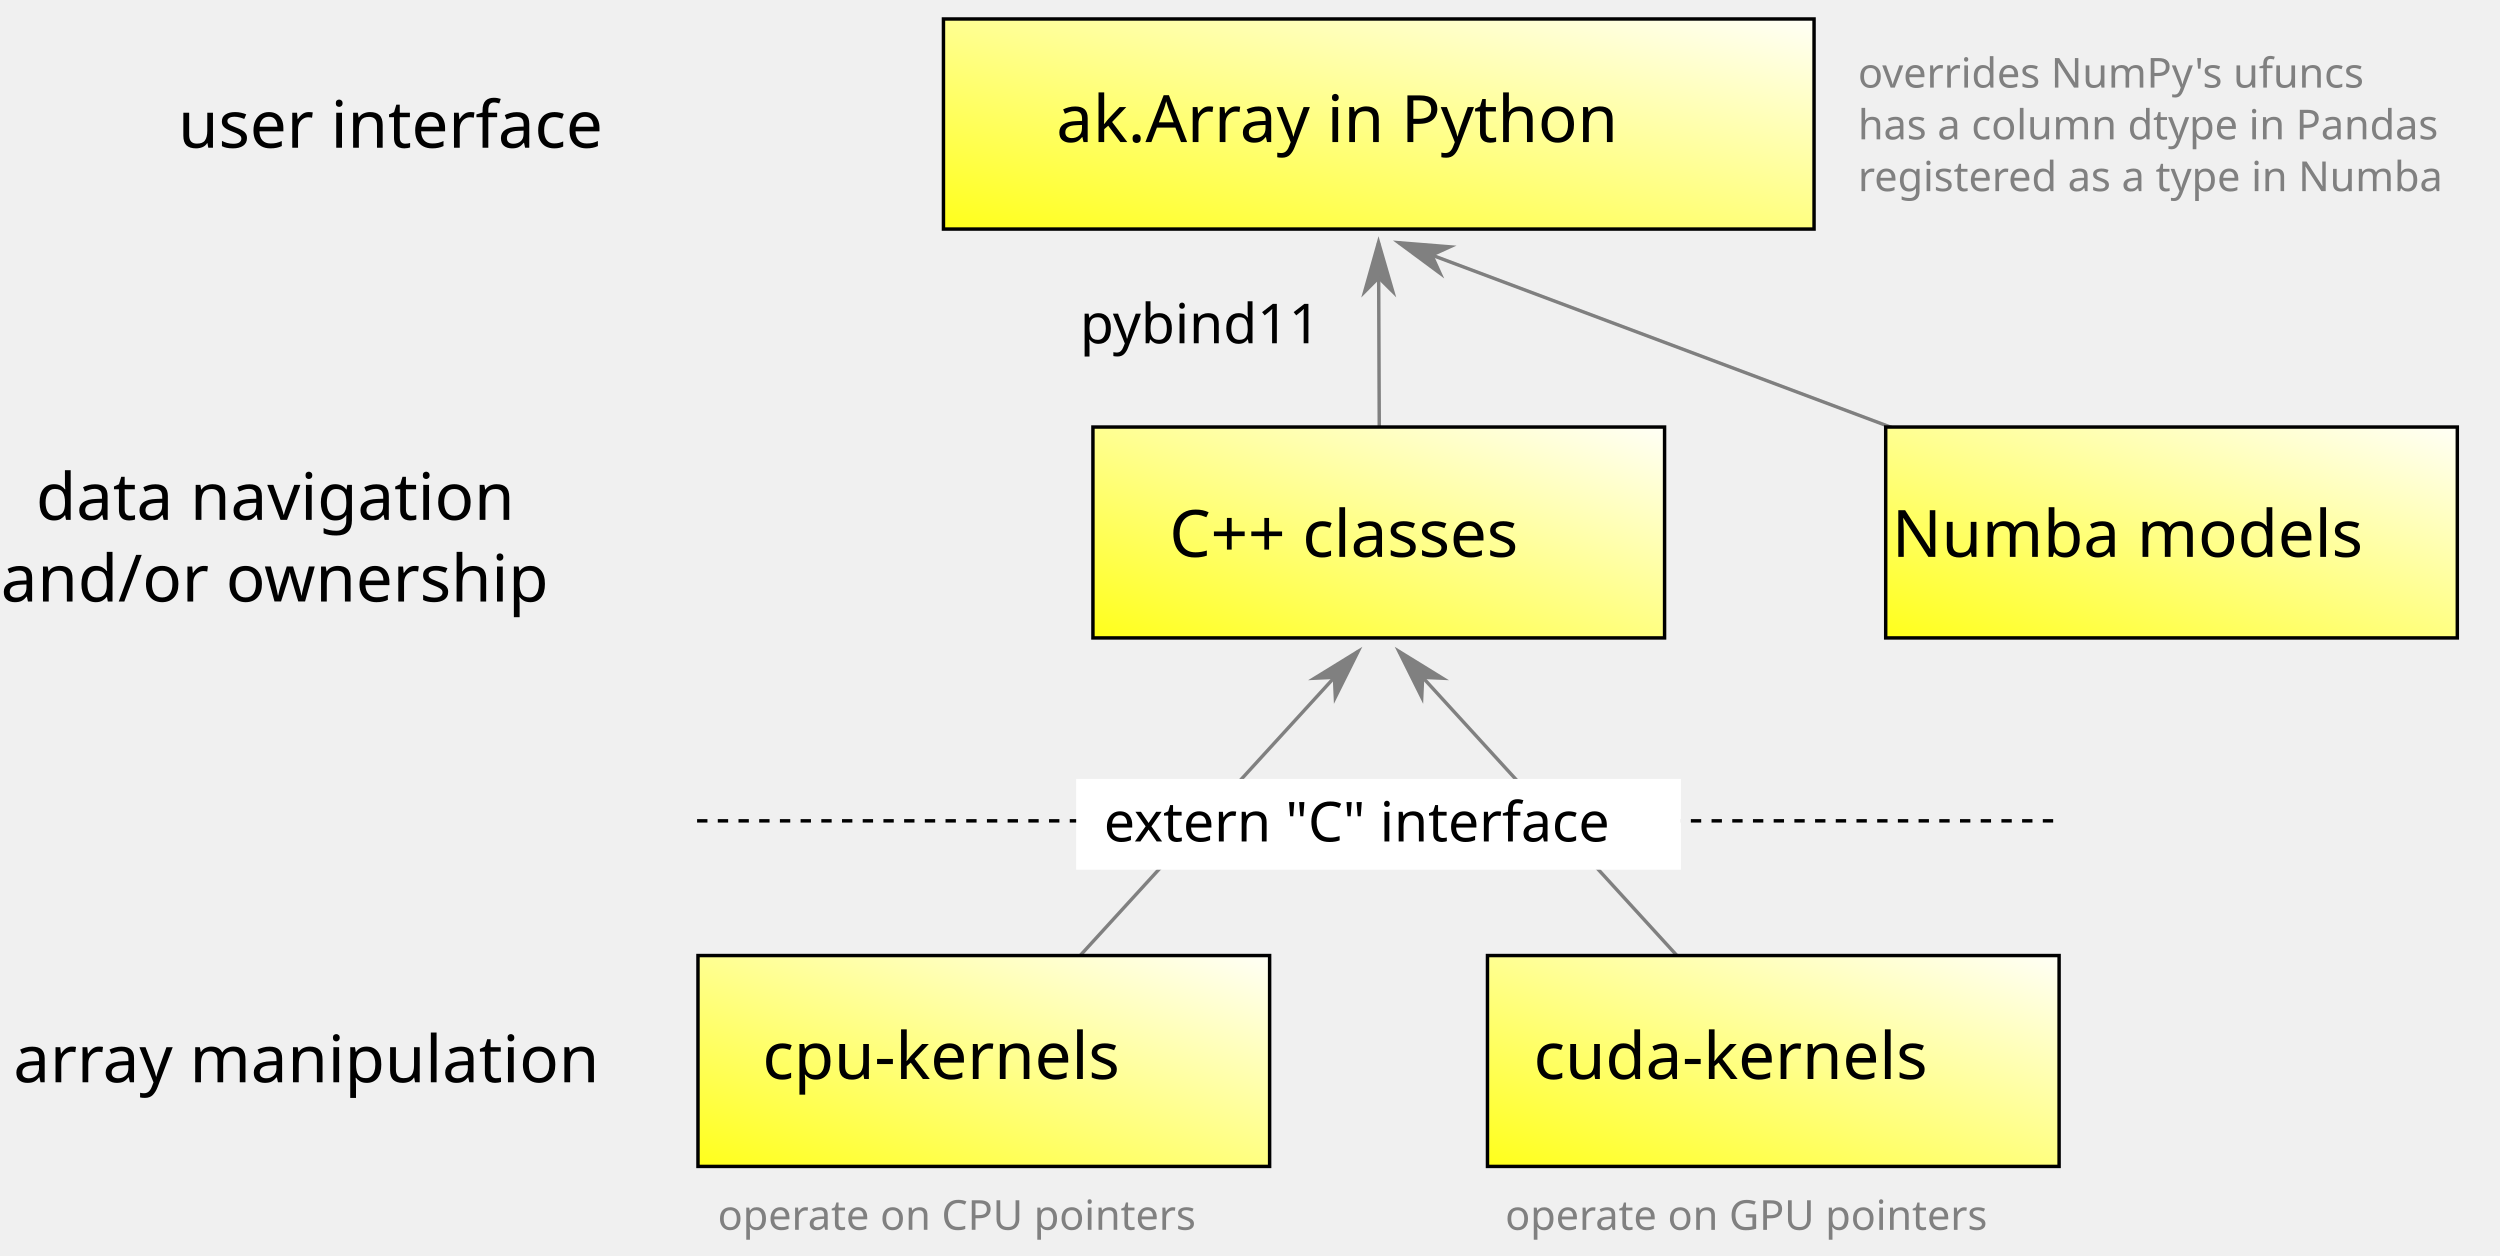
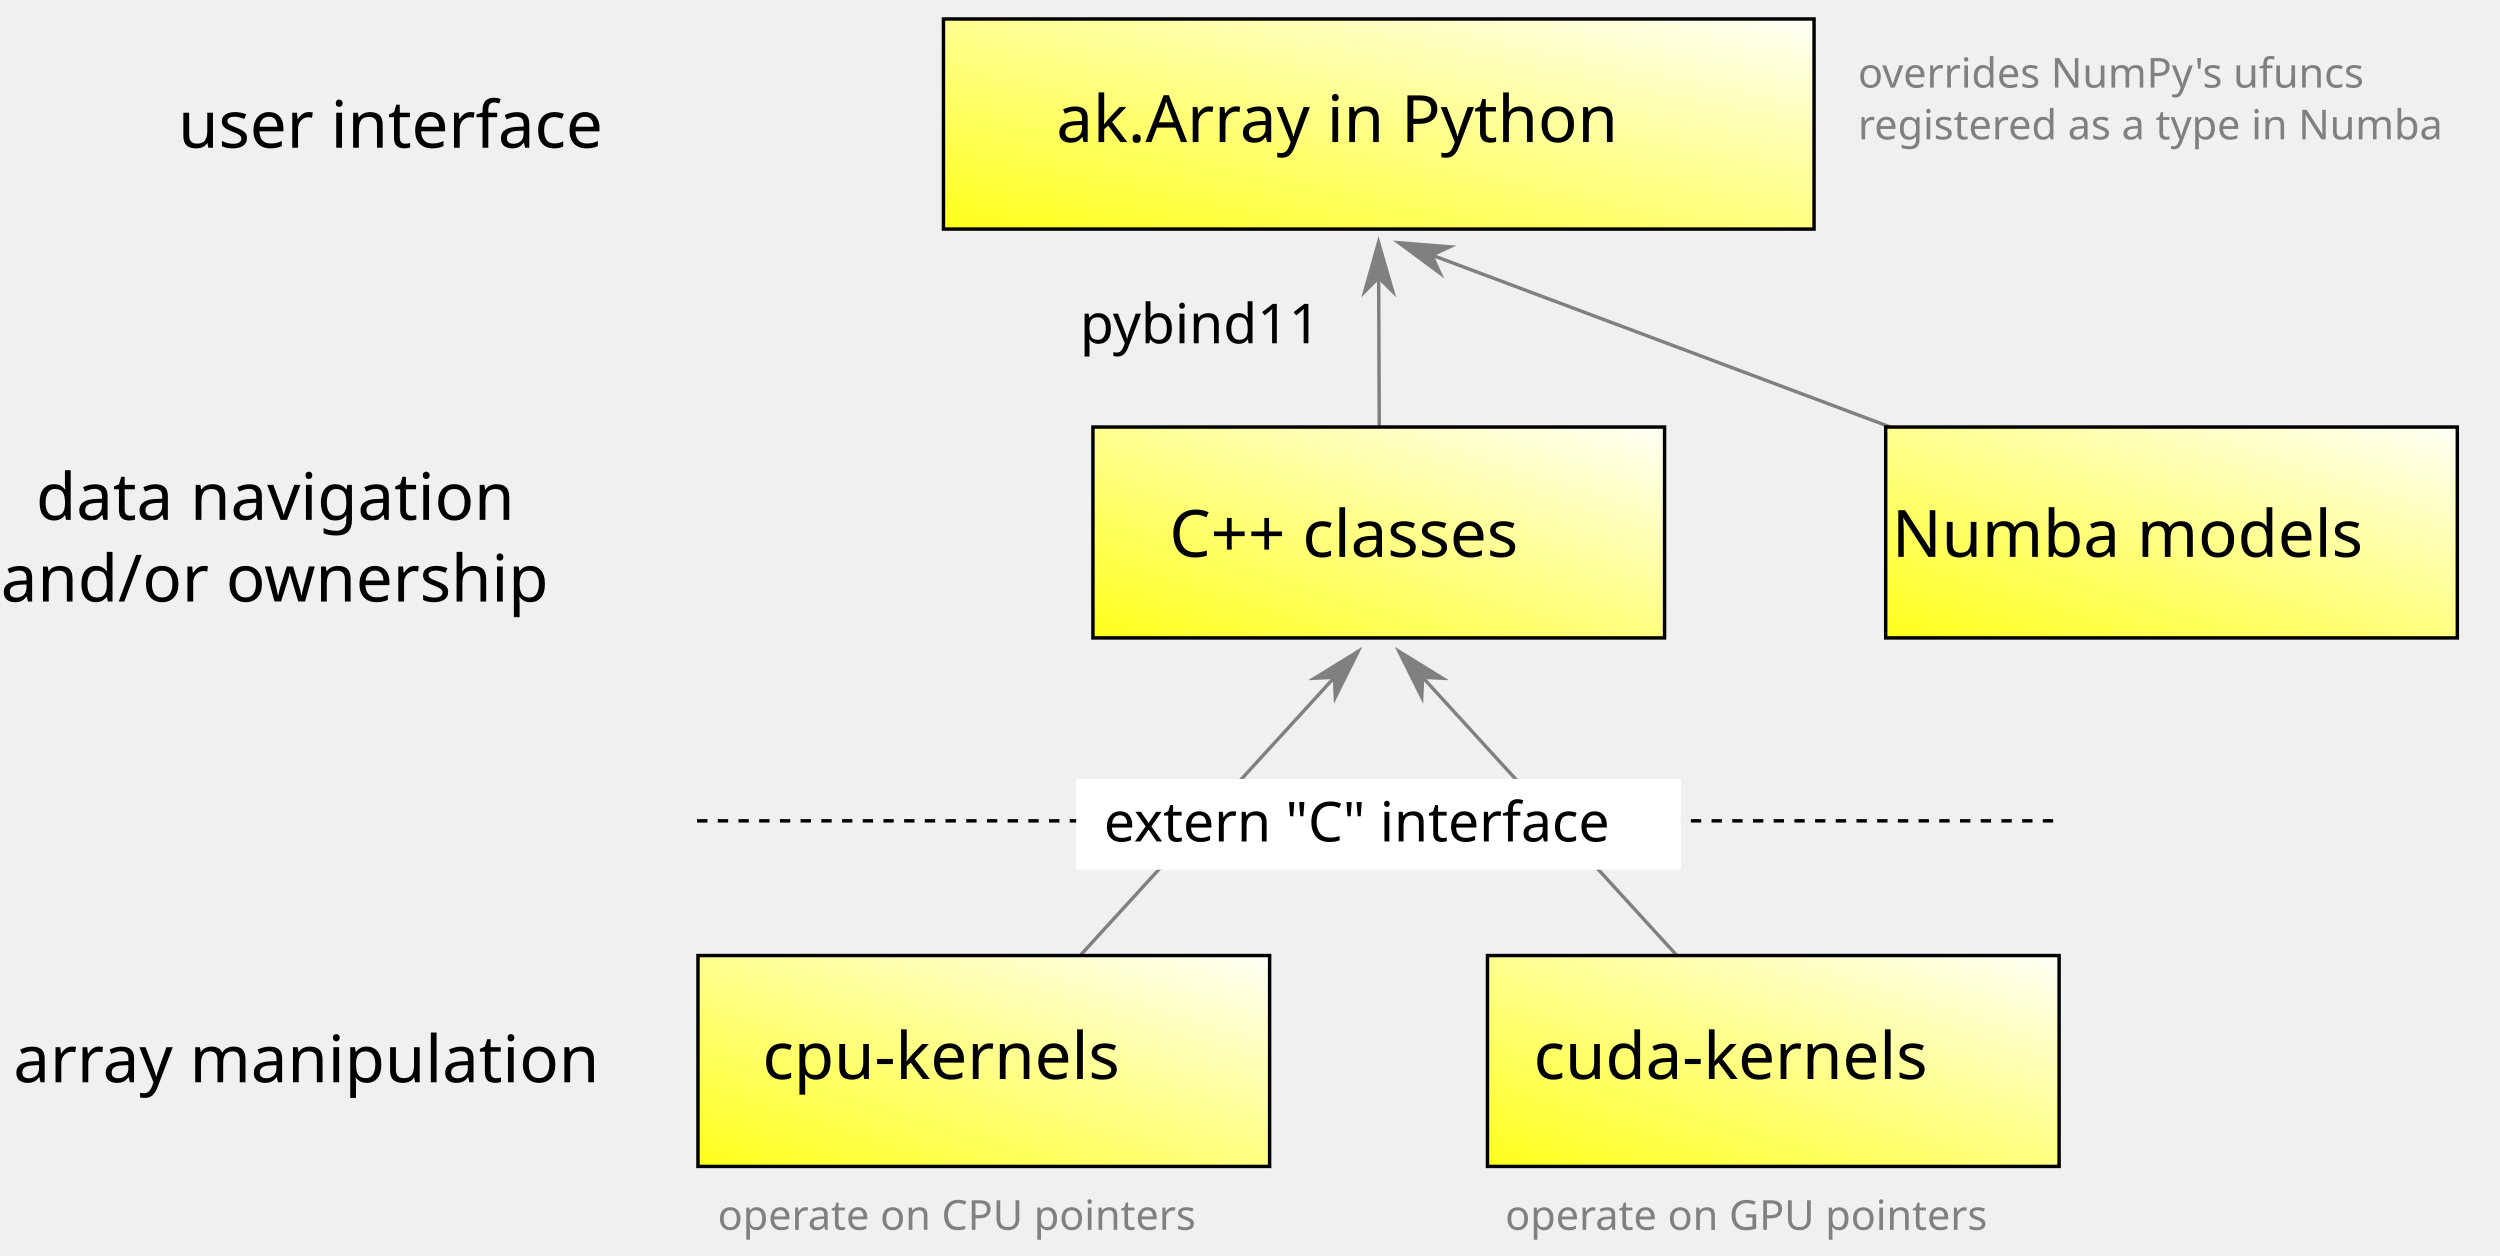
<svg xmlns="http://www.w3.org/2000/svg" xmlns:xlink="http://www.w3.org/1999/xlink" version="1.1" id="svg2" xml:space="preserve" width="100%" viewBox="0 0 724.518 363.913">
  <defs id="defs6">
    <marker style="overflow:visible" id="marker1604" refX="0" refY="0" orient="auto">
      <path transform="matrix(-0.8,0,0,-0.8,-10,0)" style="fill:#808080;fill-opacity:1;fill-rule:evenodd;stroke:#808080;stroke-width:1pt;stroke-opacity:1" d="M 0,0 5,-5 -12.5,0 5,5 Z" id="path1602" />
    </marker>
    <marker style="overflow:visible" id="marker1576" refX="0" refY="0" orient="auto">
      <path transform="matrix(-0.8,0,0,-0.8,-10,0)" style="fill:#808080;fill-opacity:1;fill-rule:evenodd;stroke:#808080;stroke-width:1pt;stroke-opacity:1" d="M 0,0 5,-5 -12.5,0 5,5 Z" id="path1574" />
    </marker>
    <marker style="overflow:visible" id="marker1554" refX="0" refY="0" orient="auto">
      <path transform="matrix(-0.8,0,0,-0.8,-10,0)" style="fill:#808080;fill-opacity:1;fill-rule:evenodd;stroke:#808080;stroke-width:1pt;stroke-opacity:1" d="M 0,0 5,-5 -12.5,0 5,5 Z" id="path1552" />
    </marker>
    <marker orient="auto" refY="0" refX="0" id="Arrow1Lend" style="overflow:visible">
      <path id="path1273" d="M 0,0 5,-5 -12.5,0 5,5 Z" style="fill:#808080;fill-opacity:1;fill-rule:evenodd;stroke:#808080;stroke-width:1pt;stroke-opacity:1" transform="matrix(-0.8,0,0,-0.8,-10,0)" />
    </marker>
    <linearGradient x1="100.761" y1="202.253" x2="110.783" y2="170.448" gradientUnits="userSpaceOnUse" gradientTransform="matrix(2.834646,0,0,-2.834646,-231.6299,706.168)" spreadMethod="pad" id="linearGradient68">
      <stop style="stop-opacity:1;stop-color:#ffff00" offset="0" id="stop64" />
      <stop style="stop-opacity:1;stop-color:#ffffff" offset="1" id="stop66" />
    </linearGradient>
    <linearGradient x1="100.761" y1="202.253" x2="110.783" y2="170.448" gradientUnits="userSpaceOnUse" gradientTransform="matrix(2.834646,0,0,-2.834646,-59.31919,706.168)" spreadMethod="pad" id="linearGradient84">
      <stop style="stop-opacity:1;stop-color:#ffff00" offset="0" id="stop80" />
      <stop style="stop-opacity:1;stop-color:#ffffff" offset="1" id="stop82" />
    </linearGradient>
    <linearGradient x1="100.761" y1="202.253" x2="110.783" y2="170.448" gradientUnits="userSpaceOnUse" gradientTransform="matrix(2.834646,0,0,2.834646,-229.0248,-400.328)" spreadMethod="pad" id="linearGradient100">
      <stop style="stop-opacity:1;stop-color:#ffff00" offset="0" id="stop96" />
      <stop style="stop-opacity:1;stop-color:#ffffff" offset="1" id="stop98" />
    </linearGradient>
    <linearGradient x1="100.761" y1="202.253" x2="110.783" y2="170.448" gradientUnits="userSpaceOnUse" gradientTransform="matrix(4.317141,0,0,2.823896,-306.3829,-487.9116)" spreadMethod="pad" id="linearGradient116">
      <stop style="stop-opacity:1;stop-color:#ffff00" offset="0" id="stop112" />
      <stop style="stop-opacity:1;stop-color:#ffffff" offset="1" id="stop114" />
    </linearGradient>
    <linearGradient x1="100.761" y1="202.253" x2="110.783" y2="170.448" gradientUnits="userSpaceOnUse" gradientTransform="matrix(2.834646,0,0,-2.834646,-317.4753,591.2941)" spreadMethod="pad" id="linearGradient156">
      <stop style="stop-opacity:1;stop-color:#ffff00" offset="0" id="stop152" />
      <stop style="stop-opacity:1;stop-color:#ffffff" offset="1" id="stop154" />
    </linearGradient>
    <linearGradient x1="100.761" y1="202.253" x2="110.783" y2="170.448" gradientUnits="userSpaceOnUse" gradientTransform="matrix(2.834646,0,0,-2.834646,-145.8757,591.2941)" spreadMethod="pad" id="linearGradient172">
      <stop style="stop-opacity:1;stop-color:#ffff00" offset="0" id="stop168" />
      <stop style="stop-opacity:1;stop-color:#ffffff" offset="1" id="stop170" />
    </linearGradient>
    <linearGradient xlink:href="#linearGradient116" id="linearGradient1156" gradientUnits="userSpaceOnUse" gradientTransform="matrix(4.317141,0,0,-2.823896,-392.8924,792.9467)" x1="100.761" y1="202.253" x2="110.783" y2="170.448" spreadMethod="pad" />
  </defs>
  <g id="g10" transform="matrix(1.333333,0,0,-1.333333,297.2803,392.8175)">
-     <text xml:space="preserve" style="font-style:normal;font-variant:normal;font-weight:normal;font-stretch:normal;font-size:9px;line-height:normal;font-family:sans-serif;-inkscape-font-specification:sans-serif;font-variant-ligatures:normal;font-variant-position:normal;font-variant-caps:normal;font-variant-numeric:normal;font-variant-alternates:normal;font-feature-settings:normal;text-indent:0;text-align:start;text-decoration:none;text-decoration-line:none;text-decoration-style:solid;text-decoration-color:#000000;letter-spacing:normal;word-spacing:normal;text-transform:none;writing-mode:lr-tb;direction:ltr;text-orientation:mixed;dominant-baseline:auto;baseline-shift:baseline;text-anchor:start;white-space:normal;shape-padding:0;opacity:1;vector-effect:none;fill:#808080;fill-opacity:1;stroke:none;stroke-width:1;stroke-linecap:butt;stroke-linejoin:miter;stroke-miterlimit:4;stroke-dasharray:none;stroke-dashoffset:0;stroke-opacity:1;" x="180.883" y="-275.576" id="text955" transform="scale(1,-1)">
-       <tspan id="tspan953" x="180.883" y="-275.576" style="font-style:normal;font-variant:normal;font-weight:normal;font-stretch:normal;font-size:9px;line-height:normal;font-family:sans-serif;-inkscape-font-specification:sans-serif;font-variant-ligatures:normal;font-variant-position:normal;font-variant-caps:normal;font-variant-numeric:normal;font-variant-alternates:normal;font-feature-settings:normal;text-indent:0;text-align:start;text-decoration:none;text-decoration-line:none;text-decoration-style:solid;text-decoration-color:#000000;letter-spacing:normal;word-spacing:normal;text-transform:none;writing-mode:lr-tb;direction:ltr;text-orientation:mixed;dominant-baseline:auto;baseline-shift:baseline;text-anchor:start;white-space:normal;shape-padding:0;vector-effect:none;fill:#808080;fill-opacity:1;stroke:none;stroke-width:1;stroke-linecap:butt;stroke-linejoin:miter;stroke-miterlimit:4;stroke-dasharray:none;stroke-dashoffset:0;stroke-opacity:1;">overrides NumPy's ufuncs</tspan>
-       <tspan x="180.883" y="-264.326" style="font-style:normal;font-variant:normal;font-weight:normal;font-stretch:normal;font-size:9px;line-height:normal;font-family:sans-serif;-inkscape-font-specification:sans-serif;font-variant-ligatures:normal;font-variant-position:normal;font-variant-caps:normal;font-variant-numeric:normal;font-variant-alternates:normal;font-feature-settings:normal;text-indent:0;text-align:start;text-decoration:none;text-decoration-line:none;text-decoration-style:solid;text-decoration-color:#000000;letter-spacing:normal;word-spacing:normal;text-transform:none;writing-mode:lr-tb;direction:ltr;text-orientation:mixed;dominant-baseline:auto;baseline-shift:baseline;text-anchor:start;white-space:normal;shape-padding:0;vector-effect:none;fill:#808080;fill-opacity:1;stroke:none;stroke-width:1;stroke-linecap:butt;stroke-linejoin:miter;stroke-miterlimit:4;stroke-dasharray:none;stroke-dashoffset:0;stroke-opacity:1;" id="tspan963">has a column dtype in Pandas</tspan>
-       <tspan x="180.883" y="-253.076" style="font-style:normal;font-variant:normal;font-weight:normal;font-stretch:normal;font-size:9px;line-height:normal;font-family:sans-serif;-inkscape-font-specification:sans-serif;font-variant-ligatures:normal;font-variant-position:normal;font-variant-caps:normal;font-variant-numeric:normal;font-variant-alternates:normal;font-feature-settings:normal;text-indent:0;text-align:start;text-decoration:none;text-decoration-line:none;text-decoration-style:solid;text-decoration-color:#000000;letter-spacing:normal;word-spacing:normal;text-transform:none;writing-mode:lr-tb;direction:ltr;text-orientation:mixed;dominant-baseline:auto;baseline-shift:baseline;text-anchor:start;white-space:normal;shape-padding:0;vector-effect:none;fill:#808080;fill-opacity:1;stroke:none;stroke-width:1;stroke-linecap:butt;stroke-linejoin:miter;stroke-miterlimit:4;stroke-dasharray:none;stroke-dashoffset:0;stroke-opacity:1;" id="tspan959">registered as a type in Numba</tspan>
+     <text xml:space="preserve" style="font-style:normal;font-variant:normal;font-weight:normal;font-stretch:normal;font-size:9px;line-height:normal;font-family:sans-serif;-inkscape-font-specification:sans-serif;font-variant-ligatures:normal;font-variant-position:normal;font-variant-caps:normal;font-variant-numeric:normal;font-variant-alternates:normal;font-feature-settings:normal;text-indent:0;text-align:start;text-decoration:none;text-decoration-line:none;text-decoration-style:solid;text-decoration-color:#000000;letter-spacing:normal;word-spacing:normal;text-transform:none;writing-mode:lr-tb;direction:ltr;text-orientation:mixed;dominant-baseline:auto;baseline-shift:baseline;text-anchor:start;white-space:normal;shape-padding:0;opacity:1;vector-effect:none;fill:#808080;fill-opacity:1;stroke:none;stroke-width:1;stroke-linecap:butt;stroke-linejoin:miter;stroke-miterlimit:4;stroke-dasharray:none;stroke-dashoffset:0;stroke-opacity:1" x="180.883" y="-275.576" id="text955" transform="scale(1,-1)">
+       <tspan x="180.883" y="-275.576" style="font-style:normal;font-variant:normal;font-weight:normal;font-stretch:normal;font-size:9px;line-height:normal;font-family:sans-serif;-inkscape-font-specification:sans-serif;font-variant-ligatures:normal;font-variant-position:normal;font-variant-caps:normal;font-variant-numeric:normal;font-variant-alternates:normal;font-feature-settings:normal;text-indent:0;text-align:start;text-decoration:none;text-decoration-line:none;text-decoration-style:solid;text-decoration-color:#000000;letter-spacing:normal;word-spacing:normal;text-transform:none;writing-mode:lr-tb;direction:ltr;text-orientation:mixed;dominant-baseline:auto;baseline-shift:baseline;text-anchor:start;white-space:normal;shape-padding:0;vector-effect:none;fill:#808080;fill-opacity:1;stroke:none;stroke-width:1;stroke-linecap:butt;stroke-linejoin:miter;stroke-miterlimit:4;stroke-dasharray:none;stroke-dashoffset:0;stroke-opacity:1" id="tspan963">overrides NumPy's ufuncs</tspan>
+       <tspan x="180.883" y="-264.326" style="font-style:normal;font-variant:normal;font-weight:normal;font-stretch:normal;font-size:9px;line-height:normal;font-family:sans-serif;-inkscape-font-specification:sans-serif;font-variant-ligatures:normal;font-variant-position:normal;font-variant-caps:normal;font-variant-numeric:normal;font-variant-alternates:normal;font-feature-settings:normal;text-indent:0;text-align:start;text-decoration:none;text-decoration-line:none;text-decoration-style:solid;text-decoration-color:#000000;letter-spacing:normal;word-spacing:normal;text-transform:none;writing-mode:lr-tb;direction:ltr;text-orientation:mixed;dominant-baseline:auto;baseline-shift:baseline;text-anchor:start;white-space:normal;shape-padding:0;vector-effect:none;fill:#808080;fill-opacity:1;stroke:none;stroke-width:1;stroke-linecap:butt;stroke-linejoin:miter;stroke-miterlimit:4;stroke-dasharray:none;stroke-dashoffset:0;stroke-opacity:1" id="tspan959">registered as a type in Numba</tspan>
    </text>
    <path d="m 245.465,185.478 -4.062,1.215 7.629,-7.817 -2.352,10.665 z" style="fill:#808080;fill-opacity:1;fill-rule:evenodd;stroke:#808080;stroke-width:0.8;stroke-linecap:butt;stroke-linejoin:miter;stroke-miterlimit:4;stroke-dasharray:none;stroke-opacity:1" id="path20" />
    <path d="m 76.968,180.138 -3.031,2.969 3.114,-10.469 2.886,10.536 z" style="fill:#808080;fill-opacity:1;fill-rule:evenodd;stroke:#808080;stroke-width:0.8;stroke-linecap:butt;stroke-linejoin:miter;stroke-miterlimit:4;stroke-dasharray:none;stroke-opacity:1" id="path48" />
    <path d="M -17.896,290.488 H 171.334 v -45.664 H -17.896 Z" style="fill:url(#linearGradient1156);fill-opacity:1;fill-rule:evenodd;stroke:#000000;stroke-width:0.75;stroke-linecap:butt;stroke-linejoin:miter;stroke-miterlimit:4;stroke-dasharray:none;stroke-opacity:1" id="path1144" />
    <text transform="scale(1,-1)" id="text1152" y="-263.737" x="76.902" style="font-style:normal;font-variant:normal;font-weight:normal;font-stretch:normal;font-size:14.207px;line-height:normal;font-family:sans-serif;-inkscape-font-specification:sans-serif;font-variant-ligatures:normal;font-variant-position:normal;font-variant-caps:normal;font-variant-numeric:normal;font-variant-alternates:normal;font-feature-settings:normal;text-indent:0;text-align:center;text-decoration:none;text-decoration-line:none;text-decoration-style:solid;text-decoration-color:#000000;letter-spacing:normal;word-spacing:normal;text-transform:none;writing-mode:lr-tb;direction:ltr;text-orientation:mixed;dominant-baseline:auto;baseline-shift:baseline;text-anchor:middle;white-space:normal;shape-padding:0;opacity:1;vector-effect:none;fill:#000000;fill-opacity:1;stroke:none;stroke-width:1.184;stroke-linecap:butt;stroke-linejoin:miter;stroke-miterlimit:4;stroke-dasharray:none;stroke-dashoffset:0;stroke-opacity:1" xml:space="preserve">
      <tspan style="font-style:normal;font-variant:normal;font-weight:normal;font-stretch:normal;font-size:14.207px;line-height:normal;font-family:sans-serif;-inkscape-font-specification:sans-serif;font-variant-ligatures:normal;font-variant-position:normal;font-variant-caps:normal;font-variant-numeric:normal;font-variant-alternates:normal;font-feature-settings:normal;text-indent:0;text-align:center;text-decoration:none;text-decoration-line:none;text-decoration-style:solid;text-decoration-color:#000000;letter-spacing:normal;word-spacing:normal;text-transform:none;writing-mode:lr-tb;direction:ltr;text-orientation:mixed;dominant-baseline:auto;baseline-shift:baseline;text-anchor:middle;white-space:normal;shape-padding:0;vector-effect:none;fill:#000000;fill-opacity:1;stroke:none;stroke-width:1.184;stroke-linecap:butt;stroke-linejoin:miter;stroke-miterlimit:4;stroke-dasharray:none;stroke-dashoffset:0;stroke-opacity:1" y="-263.737" x="76.902" id="tspan1150">ak.Array in Python</tspan>
    </text>
    <path style="opacity:1;vector-effect:none;fill:none;fill-opacity:1;stroke:#808080;stroke-width:0.75;stroke-linecap:butt;stroke-linejoin:miter;stroke-miterlimit:4;stroke-dasharray:none;stroke-dashoffset:0;stroke-opacity:1;marker-end:url(#marker1576)" d="M -9.127,64.003 72.172,152.958" id="path1206" />
    <path style="opacity:1;vector-effect:none;fill:none;fill-opacity:1;stroke:#808080;stroke-width:0.75;stroke-linecap:butt;stroke-linejoin:miter;stroke-miterlimit:4;stroke-dasharray:none;stroke-dashoffset:0;stroke-opacity:1;marker-end:url(#marker1554)" d="M 162.472,64.003 81.172,152.958" id="path1214" />
    <path style="opacity:1;vector-effect:none;fill:none;fill-opacity:1;stroke:#808080;stroke-width:0.75;stroke-linecap:butt;stroke-linejoin:miter;stroke-miterlimit:4;stroke-dasharray:none;stroke-dashoffset:0;stroke-opacity:1;marker-end:url(#Arrow1Lend)" d="m 76.923,177.869 -0.251,63.955" id="path1238" />
    <path style="opacity:1;vector-effect:none;fill:none;fill-opacity:1;stroke:#808080;stroke-width:0.75;stroke-linecap:butt;stroke-linejoin:miter;stroke-miterlimit:4;stroke-dasharray:none;stroke-dashoffset:0;stroke-opacity:1;marker-end:url(#marker1604)" d="M 249.029,178.876 81.172,241.824" id="path1246" />
    <path id="path158" style="fill:url(#linearGradient156);fill-opacity:1;fill-rule:evenodd;stroke:#000000;stroke-width:0.75;stroke-linecap:butt;stroke-linejoin:miter;stroke-miterlimit:4;stroke-dasharray:none;stroke-opacity:1" d="m -71.251,86.921 h 124.25 V 41.085 h -124.25 z" />
    <text xml:space="preserve" style="font-style:normal;font-variant:normal;font-weight:normal;font-stretch:normal;font-size:9px;line-height:normal;font-family:sans-serif;-inkscape-font-specification:sans-serif;font-variant-ligatures:normal;font-variant-position:normal;font-variant-caps:normal;font-variant-numeric:normal;font-variant-alternates:normal;font-feature-settings:normal;text-indent:0;text-align:center;text-decoration:none;text-decoration-line:none;text-decoration-style:solid;text-decoration-color:#000000;letter-spacing:normal;word-spacing:normal;text-transform:none;writing-mode:lr-tb;direction:ltr;text-orientation:mixed;dominant-baseline:auto;baseline-shift:baseline;text-anchor:middle;white-space:normal;shape-padding:0;opacity:1;vector-effect:none;fill:#808080;fill-opacity:1;stroke:none;stroke-width:1;stroke-linecap:butt;stroke-linejoin:miter;stroke-miterlimit:4;stroke-dasharray:none;stroke-dashoffset:0;stroke-opacity:1" x="-9.153" y="-27.314" id="text925" transform="scale(1,-1)">
      <tspan id="tspan923" x="-9.153" y="-27.314" style="font-style:normal;font-variant:normal;font-weight:normal;font-stretch:normal;font-size:9px;line-height:normal;font-family:sans-serif;-inkscape-font-specification:sans-serif;font-variant-ligatures:normal;font-variant-position:normal;font-variant-caps:normal;font-variant-numeric:normal;font-variant-alternates:normal;font-feature-settings:normal;text-indent:0;text-align:center;text-decoration:none;text-decoration-line:none;text-decoration-style:solid;text-decoration-color:#000000;letter-spacing:normal;word-spacing:normal;text-transform:none;writing-mode:lr-tb;direction:ltr;text-orientation:mixed;dominant-baseline:auto;baseline-shift:baseline;text-anchor:middle;white-space:normal;shape-padding:0;vector-effect:none;fill:#808080;fill-opacity:1;stroke:none;stroke-width:1;stroke-linecap:butt;stroke-linejoin:miter;stroke-miterlimit:4;stroke-dasharray:none;stroke-dashoffset:0;stroke-opacity:1">operate on CPU pointers</tspan>
    </text>
    <text xml:space="preserve" style="font-style:normal;font-variant:normal;font-weight:normal;font-stretch:normal;font-size:14.207px;line-height:normal;font-family:sans-serif;-inkscape-font-specification:sans-serif;font-variant-ligatures:normal;font-variant-position:normal;font-variant-caps:normal;font-variant-numeric:normal;font-variant-alternates:normal;font-feature-settings:normal;text-indent:0;text-align:center;text-decoration:none;text-decoration-line:none;text-decoration-style:solid;text-decoration-color:#000000;letter-spacing:normal;word-spacing:normal;text-transform:none;writing-mode:lr-tb;direction:ltr;text-orientation:mixed;dominant-baseline:auto;baseline-shift:baseline;text-anchor:middle;white-space:normal;shape-padding:0;opacity:1;vector-effect:none;fill:#000000;fill-opacity:1;stroke:none;stroke-width:1.184;stroke-linecap:butt;stroke-linejoin:miter;stroke-miterlimit:4;stroke-dasharray:none;stroke-dashoffset:0;stroke-opacity:1" x="-9.168" y="-60.084" id="text989" transform="scale(1,-1)">
      <tspan id="tspan987" x="-9.168" y="-60.084" style="font-style:normal;font-variant:normal;font-weight:normal;font-stretch:normal;font-size:14.207px;line-height:normal;font-family:sans-serif;-inkscape-font-specification:sans-serif;font-variant-ligatures:normal;font-variant-position:normal;font-variant-caps:normal;font-variant-numeric:normal;font-variant-alternates:normal;font-feature-settings:normal;text-indent:0;text-align:center;text-decoration:none;text-decoration-line:none;text-decoration-style:solid;text-decoration-color:#000000;letter-spacing:normal;word-spacing:normal;text-transform:none;writing-mode:lr-tb;direction:ltr;text-orientation:mixed;dominant-baseline:auto;baseline-shift:baseline;text-anchor:middle;white-space:normal;shape-padding:0;vector-effect:none;fill:#000000;fill-opacity:1;stroke:none;stroke-width:1.184;stroke-linecap:butt;stroke-linejoin:miter;stroke-miterlimit:4;stroke-dasharray:none;stroke-dashoffset:0;stroke-opacity:1">cpu-kernels</tspan>
    </text>
    <path id="path174" style="fill:url(#linearGradient172);fill-opacity:1;fill-rule:evenodd;stroke:#000000;stroke-width:0.75;stroke-linecap:butt;stroke-linejoin:miter;stroke-miterlimit:4;stroke-dasharray:none;stroke-opacity:1" d="m 100.35,86.921 h 124.246 V 41.085 h -124.246 z" />
    <text xml:space="preserve" style="font-style:normal;font-variant:normal;font-weight:normal;font-stretch:normal;font-size:9px;line-height:normal;font-family:sans-serif;-inkscape-font-specification:sans-serif;font-variant-ligatures:normal;font-variant-position:normal;font-variant-caps:normal;font-variant-numeric:normal;font-variant-alternates:normal;font-feature-settings:normal;text-indent:0;text-align:center;text-decoration:none;text-decoration-line:none;text-decoration-style:solid;text-decoration-color:#000000;letter-spacing:normal;word-spacing:normal;text-transform:none;writing-mode:lr-tb;direction:ltr;text-orientation:mixed;dominant-baseline:auto;baseline-shift:baseline;text-anchor:middle;white-space:normal;shape-padding:0;opacity:1;vector-effect:none;fill:#808080;fill-opacity:1;stroke:none;stroke-width:1;stroke-linecap:butt;stroke-linejoin:miter;stroke-miterlimit:4;stroke-dasharray:none;stroke-dashoffset:0;stroke-opacity:1" x="162.446" y="-27.3" id="text939" transform="scale(1,-1)">
      <tspan x="162.446" y="-27.3" style="font-style:normal;font-variant:normal;font-weight:normal;font-stretch:normal;font-size:9px;line-height:normal;font-family:sans-serif;-inkscape-font-specification:sans-serif;font-variant-ligatures:normal;font-variant-position:normal;font-variant-caps:normal;font-variant-numeric:normal;font-variant-alternates:normal;font-feature-settings:normal;text-indent:0;text-align:center;text-decoration:none;text-decoration-line:none;text-decoration-style:solid;text-decoration-color:#000000;letter-spacing:normal;word-spacing:normal;text-transform:none;writing-mode:lr-tb;direction:ltr;text-orientation:mixed;dominant-baseline:auto;baseline-shift:baseline;text-anchor:middle;white-space:normal;shape-padding:0;vector-effect:none;fill:#808080;fill-opacity:1;stroke:none;stroke-width:1;stroke-linecap:butt;stroke-linejoin:miter;stroke-miterlimit:4;stroke-dasharray:none;stroke-dashoffset:0;stroke-opacity:1" id="tspan941">operate on GPU pointers</tspan>
    </text>
    <text xml:space="preserve" style="font-style:normal;font-variant:normal;font-weight:normal;font-stretch:normal;font-size:14.207px;line-height:normal;font-family:sans-serif;-inkscape-font-specification:sans-serif;font-variant-ligatures:normal;font-variant-position:normal;font-variant-caps:normal;font-variant-numeric:normal;font-variant-alternates:normal;font-feature-settings:normal;text-indent:0;text-align:center;text-decoration:none;text-decoration-line:none;text-decoration-style:solid;text-decoration-color:#000000;letter-spacing:normal;word-spacing:normal;text-transform:none;writing-mode:lr-tb;direction:ltr;text-orientation:mixed;dominant-baseline:auto;baseline-shift:baseline;text-anchor:middle;white-space:normal;shape-padding:0;opacity:1;vector-effect:none;fill:#000000;fill-opacity:1;stroke:none;stroke-width:1.184;stroke-linecap:butt;stroke-linejoin:miter;stroke-miterlimit:4;stroke-dasharray:none;stroke-dashoffset:0;stroke-opacity:1" x="162.431" y="-60.084" id="text993" transform="scale(1,-1)">
      <tspan id="tspan991" x="162.431" y="-60.084" style="font-style:normal;font-variant:normal;font-weight:normal;font-stretch:normal;font-size:14.207px;line-height:normal;font-family:sans-serif;-inkscape-font-specification:sans-serif;font-variant-ligatures:normal;font-variant-position:normal;font-variant-caps:normal;font-variant-numeric:normal;font-variant-alternates:normal;font-feature-settings:normal;text-indent:0;text-align:center;text-decoration:none;text-decoration-line:none;text-decoration-style:solid;text-decoration-color:#000000;letter-spacing:normal;word-spacing:normal;text-transform:none;writing-mode:lr-tb;direction:ltr;text-orientation:mixed;dominant-baseline:auto;baseline-shift:baseline;text-anchor:middle;white-space:normal;shape-padding:0;vector-effect:none;fill:#000000;fill-opacity:1;stroke:none;stroke-width:1.184;stroke-linecap:butt;stroke-linejoin:miter;stroke-miterlimit:4;stroke-dasharray:none;stroke-dashoffset:0;stroke-opacity:1">cuda-kernels</tspan>
    </text>
    <path id="path70" style="fill:url(#linearGradient68);fill-opacity:1;fill-rule:evenodd;stroke:#000000;stroke-width:0.75;stroke-linecap:butt;stroke-linejoin:miter;stroke-miterlimit:4;stroke-dasharray:none;stroke-opacity:1" d="M 14.594,201.794 H 138.844 v -45.836 H 14.594 Z" />
    <text xml:space="preserve" style="font-style:normal;font-variant:normal;font-weight:normal;font-stretch:normal;font-size:14.207px;line-height:normal;font-family:sans-serif;-inkscape-font-specification:sans-serif;font-variant-ligatures:normal;font-variant-position:normal;font-variant-caps:normal;font-variant-numeric:normal;font-variant-alternates:normal;font-feature-settings:normal;text-indent:0;text-align:start;text-decoration:none;text-decoration-line:none;text-decoration-style:solid;text-decoration-color:#000000;letter-spacing:normal;word-spacing:normal;text-transform:none;writing-mode:lr-tb;direction:ltr;text-orientation:mixed;dominant-baseline:auto;baseline-shift:baseline;text-anchor:start;white-space:normal;shape-padding:0;opacity:1;vector-effect:none;fill:#000000;fill-opacity:1;stroke:none;stroke-width:1.184;stroke-linecap:butt;stroke-linejoin:miter;stroke-miterlimit:4;stroke-dasharray:none;stroke-dashoffset:0;stroke-opacity:1" x="31.209" y="-173.58" id="text1003" transform="scale(1,-1)">
      <tspan id="tspan1001" x="31.209" y="-173.58" style="font-style:normal;font-variant:normal;font-weight:normal;font-stretch:normal;font-size:14.207px;line-height:normal;font-family:sans-serif;-inkscape-font-specification:sans-serif;font-variant-ligatures:normal;font-variant-position:normal;font-variant-caps:normal;font-variant-numeric:normal;font-variant-alternates:normal;font-feature-settings:normal;text-indent:0;text-align:start;text-decoration:none;text-decoration-line:none;text-decoration-style:solid;text-decoration-color:#000000;letter-spacing:normal;word-spacing:normal;text-transform:none;writing-mode:lr-tb;direction:ltr;text-orientation:mixed;dominant-baseline:auto;baseline-shift:baseline;text-anchor:start;white-space:normal;shape-padding:0;vector-effect:none;fill:#000000;fill-opacity:1;stroke:none;stroke-width:1.184;stroke-linecap:butt;stroke-linejoin:miter;stroke-miterlimit:4;stroke-dasharray:none;stroke-dashoffset:0;stroke-opacity:1">C++ classes</tspan>
    </text>
    <path id="path86" style="fill:url(#linearGradient84);fill-opacity:1;fill-rule:evenodd;stroke:#000000;stroke-width:0.75;stroke-linecap:butt;stroke-linejoin:miter;stroke-miterlimit:4;stroke-dasharray:none;stroke-opacity:1" d="m 186.906,201.794 h 124.246 v -45.836 H 186.906 Z" />
    <text xml:space="preserve" style="font-style:normal;font-variant:normal;font-weight:normal;font-stretch:normal;font-size:14.207px;line-height:normal;font-family:sans-serif;-inkscape-font-specification:sans-serif;font-variant-ligatures:normal;font-variant-position:normal;font-variant-caps:normal;font-variant-numeric:normal;font-variant-alternates:normal;font-feature-settings:normal;text-indent:0;text-align:center;text-decoration:none;text-decoration-line:none;text-decoration-style:solid;text-decoration-color:#000000;letter-spacing:normal;word-spacing:normal;text-transform:none;writing-mode:lr-tb;direction:ltr;text-orientation:mixed;dominant-baseline:auto;baseline-shift:baseline;text-anchor:middle;white-space:normal;shape-padding:0;opacity:1;vector-effect:none;fill:#000000;fill-opacity:1;stroke:none;stroke-width:1.184;stroke-linecap:butt;stroke-linejoin:miter;stroke-miterlimit:4;stroke-dasharray:none;stroke-dashoffset:0;stroke-opacity:1" x="248.682" y="-173.58" id="text1007" transform="scale(1,-1)">
      <tspan id="tspan1005" x="248.682" y="-173.58" style="font-style:normal;font-variant:normal;font-weight:normal;font-stretch:normal;font-size:14.207px;line-height:normal;font-family:sans-serif;-inkscape-font-specification:sans-serif;font-variant-ligatures:normal;font-variant-position:normal;font-variant-caps:normal;font-variant-numeric:normal;font-variant-alternates:normal;font-feature-settings:normal;text-indent:0;text-align:center;text-decoration:none;text-decoration-line:none;text-decoration-style:solid;text-decoration-color:#000000;letter-spacing:normal;word-spacing:normal;text-transform:none;writing-mode:lr-tb;direction:ltr;text-orientation:mixed;dominant-baseline:auto;baseline-shift:baseline;text-anchor:middle;white-space:normal;shape-padding:0;vector-effect:none;fill:#000000;fill-opacity:1;stroke:none;stroke-width:1.184;stroke-linecap:butt;stroke-linejoin:miter;stroke-miterlimit:4;stroke-dasharray:none;stroke-dashoffset:0;stroke-opacity:1">Numba models</tspan>
    </text>
    <path d="M -71.445,116.198 H 224.789" style="fill:none;stroke:#000000;stroke-width:0.75;stroke-linecap:butt;stroke-linejoin:miter;stroke-miterlimit:4;stroke-dasharray:2.25, 2.25;stroke-dashoffset:0;stroke-opacity:1" id="path52" />
    <path id="path54" style="fill:#ffffff;fill-opacity:1;fill-rule:evenodd;stroke:none" d="M 10.949,125.303 H 142.394 v -19.727 H 10.949 Z" />
    <text xml:space="preserve" style="font-style:normal;font-variant:normal;font-weight:normal;font-stretch:normal;font-size:12px;line-height:normal;font-family:sans-serif;-inkscape-font-specification:sans-serif;font-variant-ligatures:normal;font-variant-position:normal;font-variant-caps:normal;font-variant-numeric:normal;font-variant-alternates:normal;font-feature-settings:normal;text-indent:0;text-align:start;text-decoration:none;text-decoration-line:none;text-decoration-style:solid;text-decoration-color:#000000;letter-spacing:normal;word-spacing:normal;text-transform:none;writing-mode:lr-tb;direction:ltr;text-orientation:mixed;dominant-baseline:auto;baseline-shift:baseline;text-anchor:start;white-space:normal;shape-padding:0;opacity:1;vector-effect:none;fill:#000000;fill-opacity:1;stroke:none;stroke-width:1;stroke-linecap:butt;stroke-linejoin:miter;stroke-miterlimit:4;stroke-dasharray:none;stroke-dashoffset:0;stroke-opacity:1" x="16.977" y="-111.724" id="text1031" transform="scale(1,-1)">
      <tspan id="tspan1029" x="16.977" y="-111.724" style="font-style:normal;font-variant:normal;font-weight:normal;font-stretch:normal;font-size:12px;line-height:normal;font-family:sans-serif;-inkscape-font-specification:sans-serif;font-variant-ligatures:normal;font-variant-position:normal;font-variant-caps:normal;font-variant-numeric:normal;font-variant-alternates:normal;font-feature-settings:normal;text-indent:0;text-align:start;text-decoration:none;text-decoration-line:none;text-decoration-style:solid;text-decoration-color:#000000;letter-spacing:normal;word-spacing:normal;text-transform:none;writing-mode:lr-tb;direction:ltr;text-orientation:mixed;dominant-baseline:auto;baseline-shift:baseline;text-anchor:start;white-space:normal;shape-padding:0;vector-effect:none;fill:#000000;fill-opacity:1;stroke:none;stroke-width:1;stroke-linecap:butt;stroke-linejoin:miter;stroke-miterlimit:4;stroke-dasharray:none;stroke-dashoffset:0;stroke-opacity:1">extern "C" interface</tspan>
    </text>
    <text xml:space="preserve" style="font-style:normal;font-variant:normal;font-weight:normal;font-stretch:normal;font-size:12px;line-height:normal;font-family:sans-serif;-inkscape-font-specification:sans-serif;font-variant-ligatures:normal;font-variant-position:normal;font-variant-caps:normal;font-variant-numeric:normal;font-variant-alternates:normal;font-feature-settings:normal;text-indent:0;text-align:start;text-decoration:none;text-decoration-line:none;text-decoration-style:solid;text-decoration-color:#000000;letter-spacing:normal;word-spacing:normal;text-transform:none;writing-mode:lr-tb;direction:ltr;text-orientation:mixed;dominant-baseline:auto;baseline-shift:baseline;text-anchor:start;white-space:normal;shape-padding:0;opacity:1;vector-effect:none;fill:#000000;fill-opacity:1;stroke:none;stroke-width:1;stroke-linecap:butt;stroke-linejoin:miter;stroke-miterlimit:4;stroke-dasharray:none;stroke-dashoffset:0;stroke-opacity:1;" x="11.771" y="-219.999" id="text1902" transform="scale(1,-1)">
      <tspan id="tspan1900" x="11.771" y="-219.999" style="font-style:normal;font-variant:normal;font-weight:normal;font-stretch:normal;font-size:12px;line-height:normal;font-family:sans-serif;-inkscape-font-specification:sans-serif;font-variant-ligatures:normal;font-variant-position:normal;font-variant-caps:normal;font-variant-numeric:normal;font-variant-alternates:normal;font-feature-settings:normal;text-indent:0;text-align:start;text-decoration:none;text-decoration-line:none;text-decoration-style:solid;text-decoration-color:#000000;letter-spacing:normal;word-spacing:normal;text-transform:none;writing-mode:lr-tb;direction:ltr;text-orientation:mixed;dominant-baseline:auto;baseline-shift:baseline;text-anchor:start;white-space:normal;shape-padding:0;vector-effect:none;fill:#000000;fill-opacity:1;stroke:none;stroke-width:1;stroke-linecap:butt;stroke-linejoin:miter;stroke-miterlimit:4;stroke-dasharray:none;stroke-dashoffset:0;stroke-opacity:1;">pybind11</tspan>
    </text>
    <text xml:space="preserve" style="font-style:normal;font-variant:normal;font-weight:normal;font-stretch:normal;font-size:14.207px;line-height:normal;font-family:sans-serif;-inkscape-font-specification:sans-serif;font-variant-ligatures:normal;font-variant-position:normal;font-variant-caps:normal;font-variant-numeric:normal;font-variant-alternates:normal;font-feature-settings:normal;text-indent:0;text-align:start;text-decoration:none;text-decoration-line:none;text-decoration-style:solid;text-decoration-color:#000000;letter-spacing:normal;word-spacing:normal;text-transform:none;writing-mode:lr-tb;direction:ltr;text-orientation:mixed;dominant-baseline:auto;baseline-shift:baseline;text-anchor:start;white-space:normal;shape-padding:0;opacity:1;vector-effect:none;fill:#000000;fill-opacity:1;stroke:none;stroke-width:1.184;stroke-linecap:butt;stroke-linejoin:miter;stroke-miterlimit:4;stroke-dasharray:none;stroke-dashoffset:0;stroke-opacity:1;" x="-184.235" y="-262.505" id="text1924" transform="scale(1,-1)">
      <tspan id="tspan1922" x="-184.235" y="-262.505" style="font-style:normal;font-variant:normal;font-weight:normal;font-stretch:normal;font-size:14.207px;line-height:normal;font-family:sans-serif;-inkscape-font-specification:sans-serif;font-variant-ligatures:normal;font-variant-position:normal;font-variant-caps:normal;font-variant-numeric:normal;font-variant-alternates:normal;font-feature-settings:normal;text-indent:0;text-align:start;text-decoration:none;text-decoration-line:none;text-decoration-style:solid;text-decoration-color:#000000;letter-spacing:normal;word-spacing:normal;text-transform:none;writing-mode:lr-tb;direction:ltr;text-orientation:mixed;dominant-baseline:auto;baseline-shift:baseline;text-anchor:start;white-space:normal;shape-padding:0;vector-effect:none;fill:#000000;fill-opacity:1;stroke:none;stroke-width:1.184;stroke-linecap:butt;stroke-linejoin:miter;stroke-miterlimit:4;stroke-dasharray:none;stroke-dashoffset:0;stroke-opacity:1;">user interface</tspan>
    </text>
    <text xml:space="preserve" style="font-style:normal;font-variant:normal;font-weight:normal;font-stretch:normal;font-size:14.207px;line-height:normal;font-family:sans-serif;-inkscape-font-specification:sans-serif;font-variant-ligatures:normal;font-variant-position:normal;font-variant-caps:normal;font-variant-numeric:normal;font-variant-alternates:normal;font-feature-settings:normal;text-indent:0;text-align:end;text-decoration:none;text-decoration-line:none;text-decoration-style:solid;text-decoration-color:#000000;letter-spacing:normal;word-spacing:normal;text-transform:none;writing-mode:lr-tb;direction:ltr;text-orientation:mixed;dominant-baseline:auto;baseline-shift:baseline;text-anchor:end;white-space:normal;shape-padding:0;opacity:1;vector-effect:none;fill:#000000;fill-opacity:1;stroke:none;stroke-width:1.184;stroke-linecap:butt;stroke-linejoin:miter;stroke-miterlimit:4;stroke-dasharray:none;stroke-dashoffset:0;stroke-opacity:1;" x="-85.268" y="-181.621" id="text1928" transform="scale(1,-1)">
      <tspan id="tspan1926" x="-85.268" y="-181.621" style="font-style:normal;font-variant:normal;font-weight:normal;font-stretch:normal;font-size:14.207px;line-height:normal;font-family:sans-serif;-inkscape-font-specification:sans-serif;font-variant-ligatures:normal;font-variant-position:normal;font-variant-caps:normal;font-variant-numeric:normal;font-variant-alternates:normal;font-feature-settings:normal;text-indent:0;text-align:end;text-decoration:none;text-decoration-line:none;text-decoration-style:solid;text-decoration-color:#000000;letter-spacing:normal;word-spacing:normal;text-transform:none;writing-mode:lr-tb;direction:ltr;text-orientation:mixed;dominant-baseline:auto;baseline-shift:baseline;text-anchor:end;white-space:normal;shape-padding:0;vector-effect:none;fill:#000000;fill-opacity:1;stroke:none;stroke-width:1.184;stroke-linecap:butt;stroke-linejoin:miter;stroke-miterlimit:4;stroke-dasharray:none;stroke-dashoffset:0;stroke-opacity:1;">data navigation</tspan>
      <tspan x="-85.268" y="-163.863" style="font-style:normal;font-variant:normal;font-weight:normal;font-stretch:normal;font-size:14.207px;line-height:normal;font-family:sans-serif;-inkscape-font-specification:sans-serif;font-variant-ligatures:normal;font-variant-position:normal;font-variant-caps:normal;font-variant-numeric:normal;font-variant-alternates:normal;font-feature-settings:normal;text-indent:0;text-align:end;text-decoration:none;text-decoration-line:none;text-decoration-style:solid;text-decoration-color:#000000;letter-spacing:normal;word-spacing:normal;text-transform:none;writing-mode:lr-tb;direction:ltr;text-orientation:mixed;dominant-baseline:auto;baseline-shift:baseline;text-anchor:end;white-space:normal;shape-padding:0;vector-effect:none;fill:#000000;fill-opacity:1;stroke:none;stroke-width:1.184;stroke-linecap:butt;stroke-linejoin:miter;stroke-miterlimit:4;stroke-dasharray:none;stroke-dashoffset:0;stroke-opacity:1;" id="tspan1930">and/or ownership</tspan>
    </text>
    <text xml:space="preserve" style="font-style:normal;font-variant:normal;font-weight:normal;font-stretch:normal;font-size:14.207px;line-height:normal;font-family:sans-serif;-inkscape-font-specification:sans-serif;font-variant-ligatures:normal;font-variant-position:normal;font-variant-caps:normal;font-variant-numeric:normal;font-variant-alternates:normal;font-feature-settings:normal;text-indent:0;text-align:start;text-decoration:none;text-decoration-line:none;text-decoration-style:solid;text-decoration-color:#000000;letter-spacing:normal;word-spacing:normal;text-transform:none;writing-mode:lr-tb;direction:ltr;text-orientation:mixed;dominant-baseline:auto;baseline-shift:baseline;text-anchor:start;white-space:normal;shape-padding:0;opacity:1;vector-effect:none;fill:#000000;fill-opacity:1;stroke:none;stroke-width:1.184;stroke-linecap:butt;stroke-linejoin:miter;stroke-miterlimit:4;stroke-dasharray:none;stroke-dashoffset:0;stroke-opacity:1;" x="-220.063" y="-59.383" id="text1934" transform="scale(1,-1)">
      <tspan id="tspan1932" x="-220.063" y="-59.383" style="font-style:normal;font-variant:normal;font-weight:normal;font-stretch:normal;font-size:14.207px;line-height:normal;font-family:sans-serif;-inkscape-font-specification:sans-serif;font-variant-ligatures:normal;font-variant-position:normal;font-variant-caps:normal;font-variant-numeric:normal;font-variant-alternates:normal;font-feature-settings:normal;text-indent:0;text-align:start;text-decoration:none;text-decoration-line:none;text-decoration-style:solid;text-decoration-color:#000000;letter-spacing:normal;word-spacing:normal;text-transform:none;writing-mode:lr-tb;direction:ltr;text-orientation:mixed;dominant-baseline:auto;baseline-shift:baseline;text-anchor:start;white-space:normal;shape-padding:0;vector-effect:none;fill:#000000;fill-opacity:1;stroke:none;stroke-width:1.184;stroke-linecap:butt;stroke-linejoin:miter;stroke-miterlimit:4;stroke-dasharray:none;stroke-dashoffset:0;stroke-opacity:1;">array manipulation</tspan>
    </text>
  </g>
</svg>
